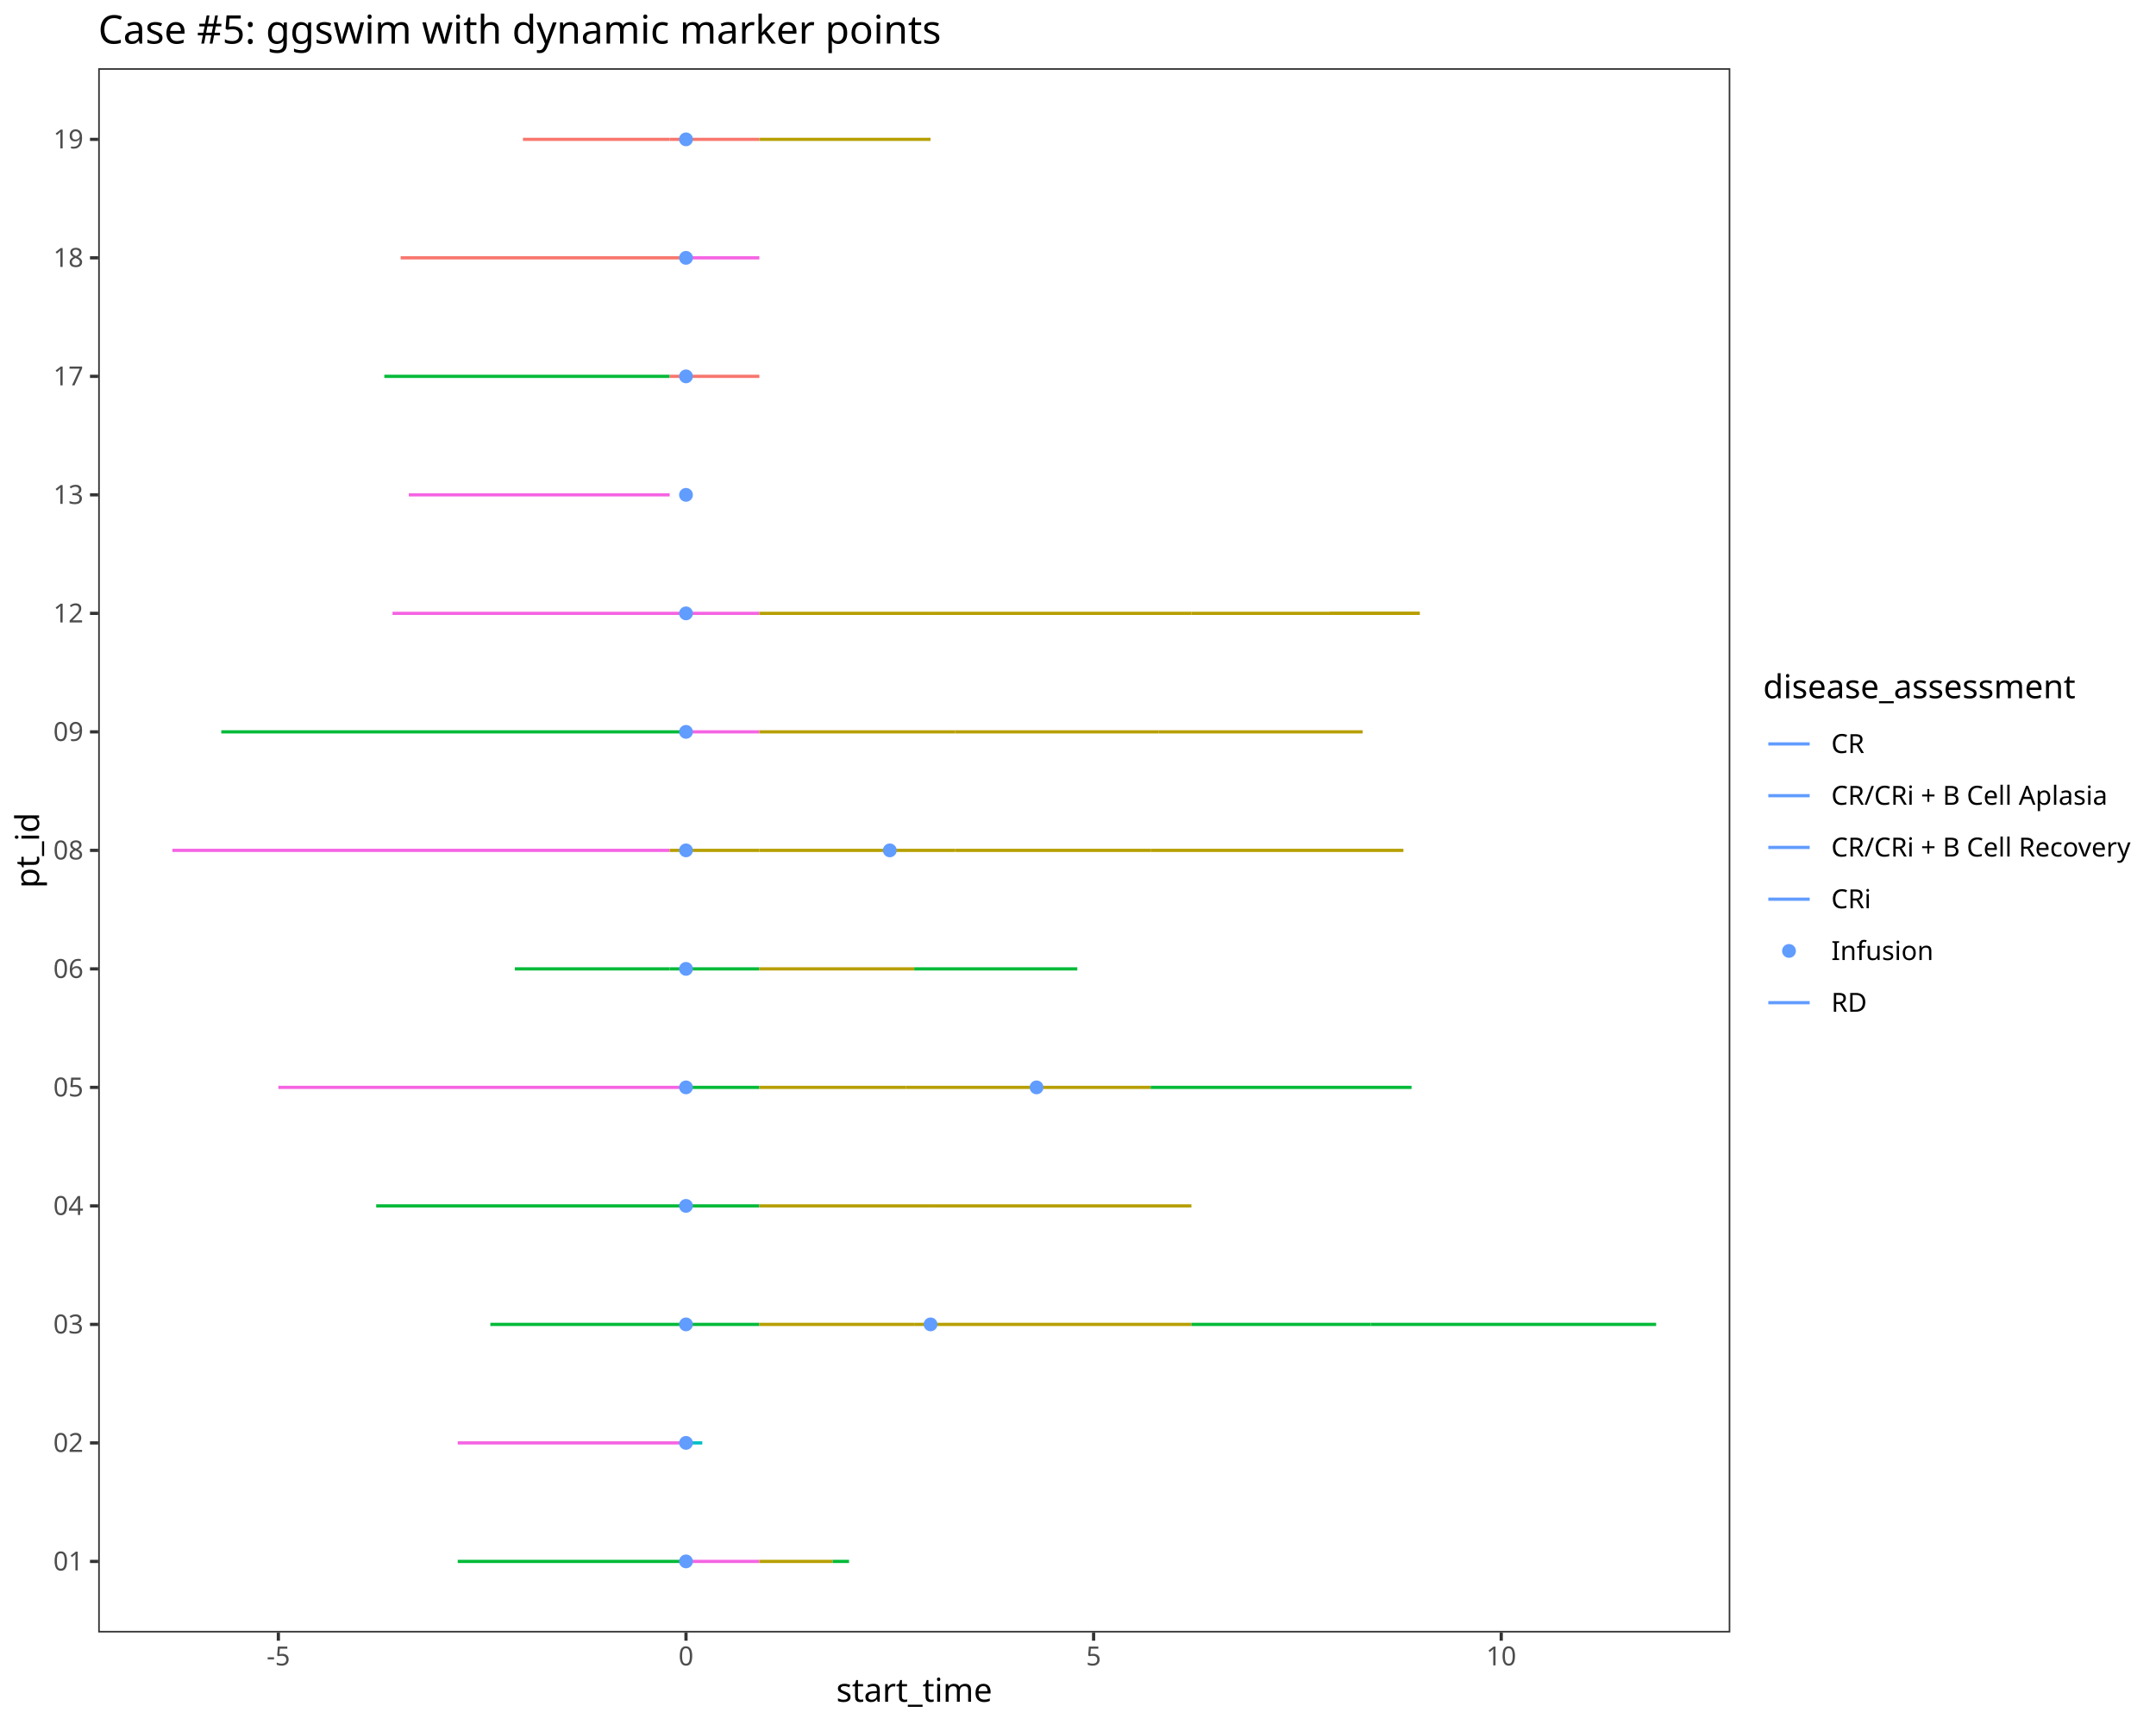
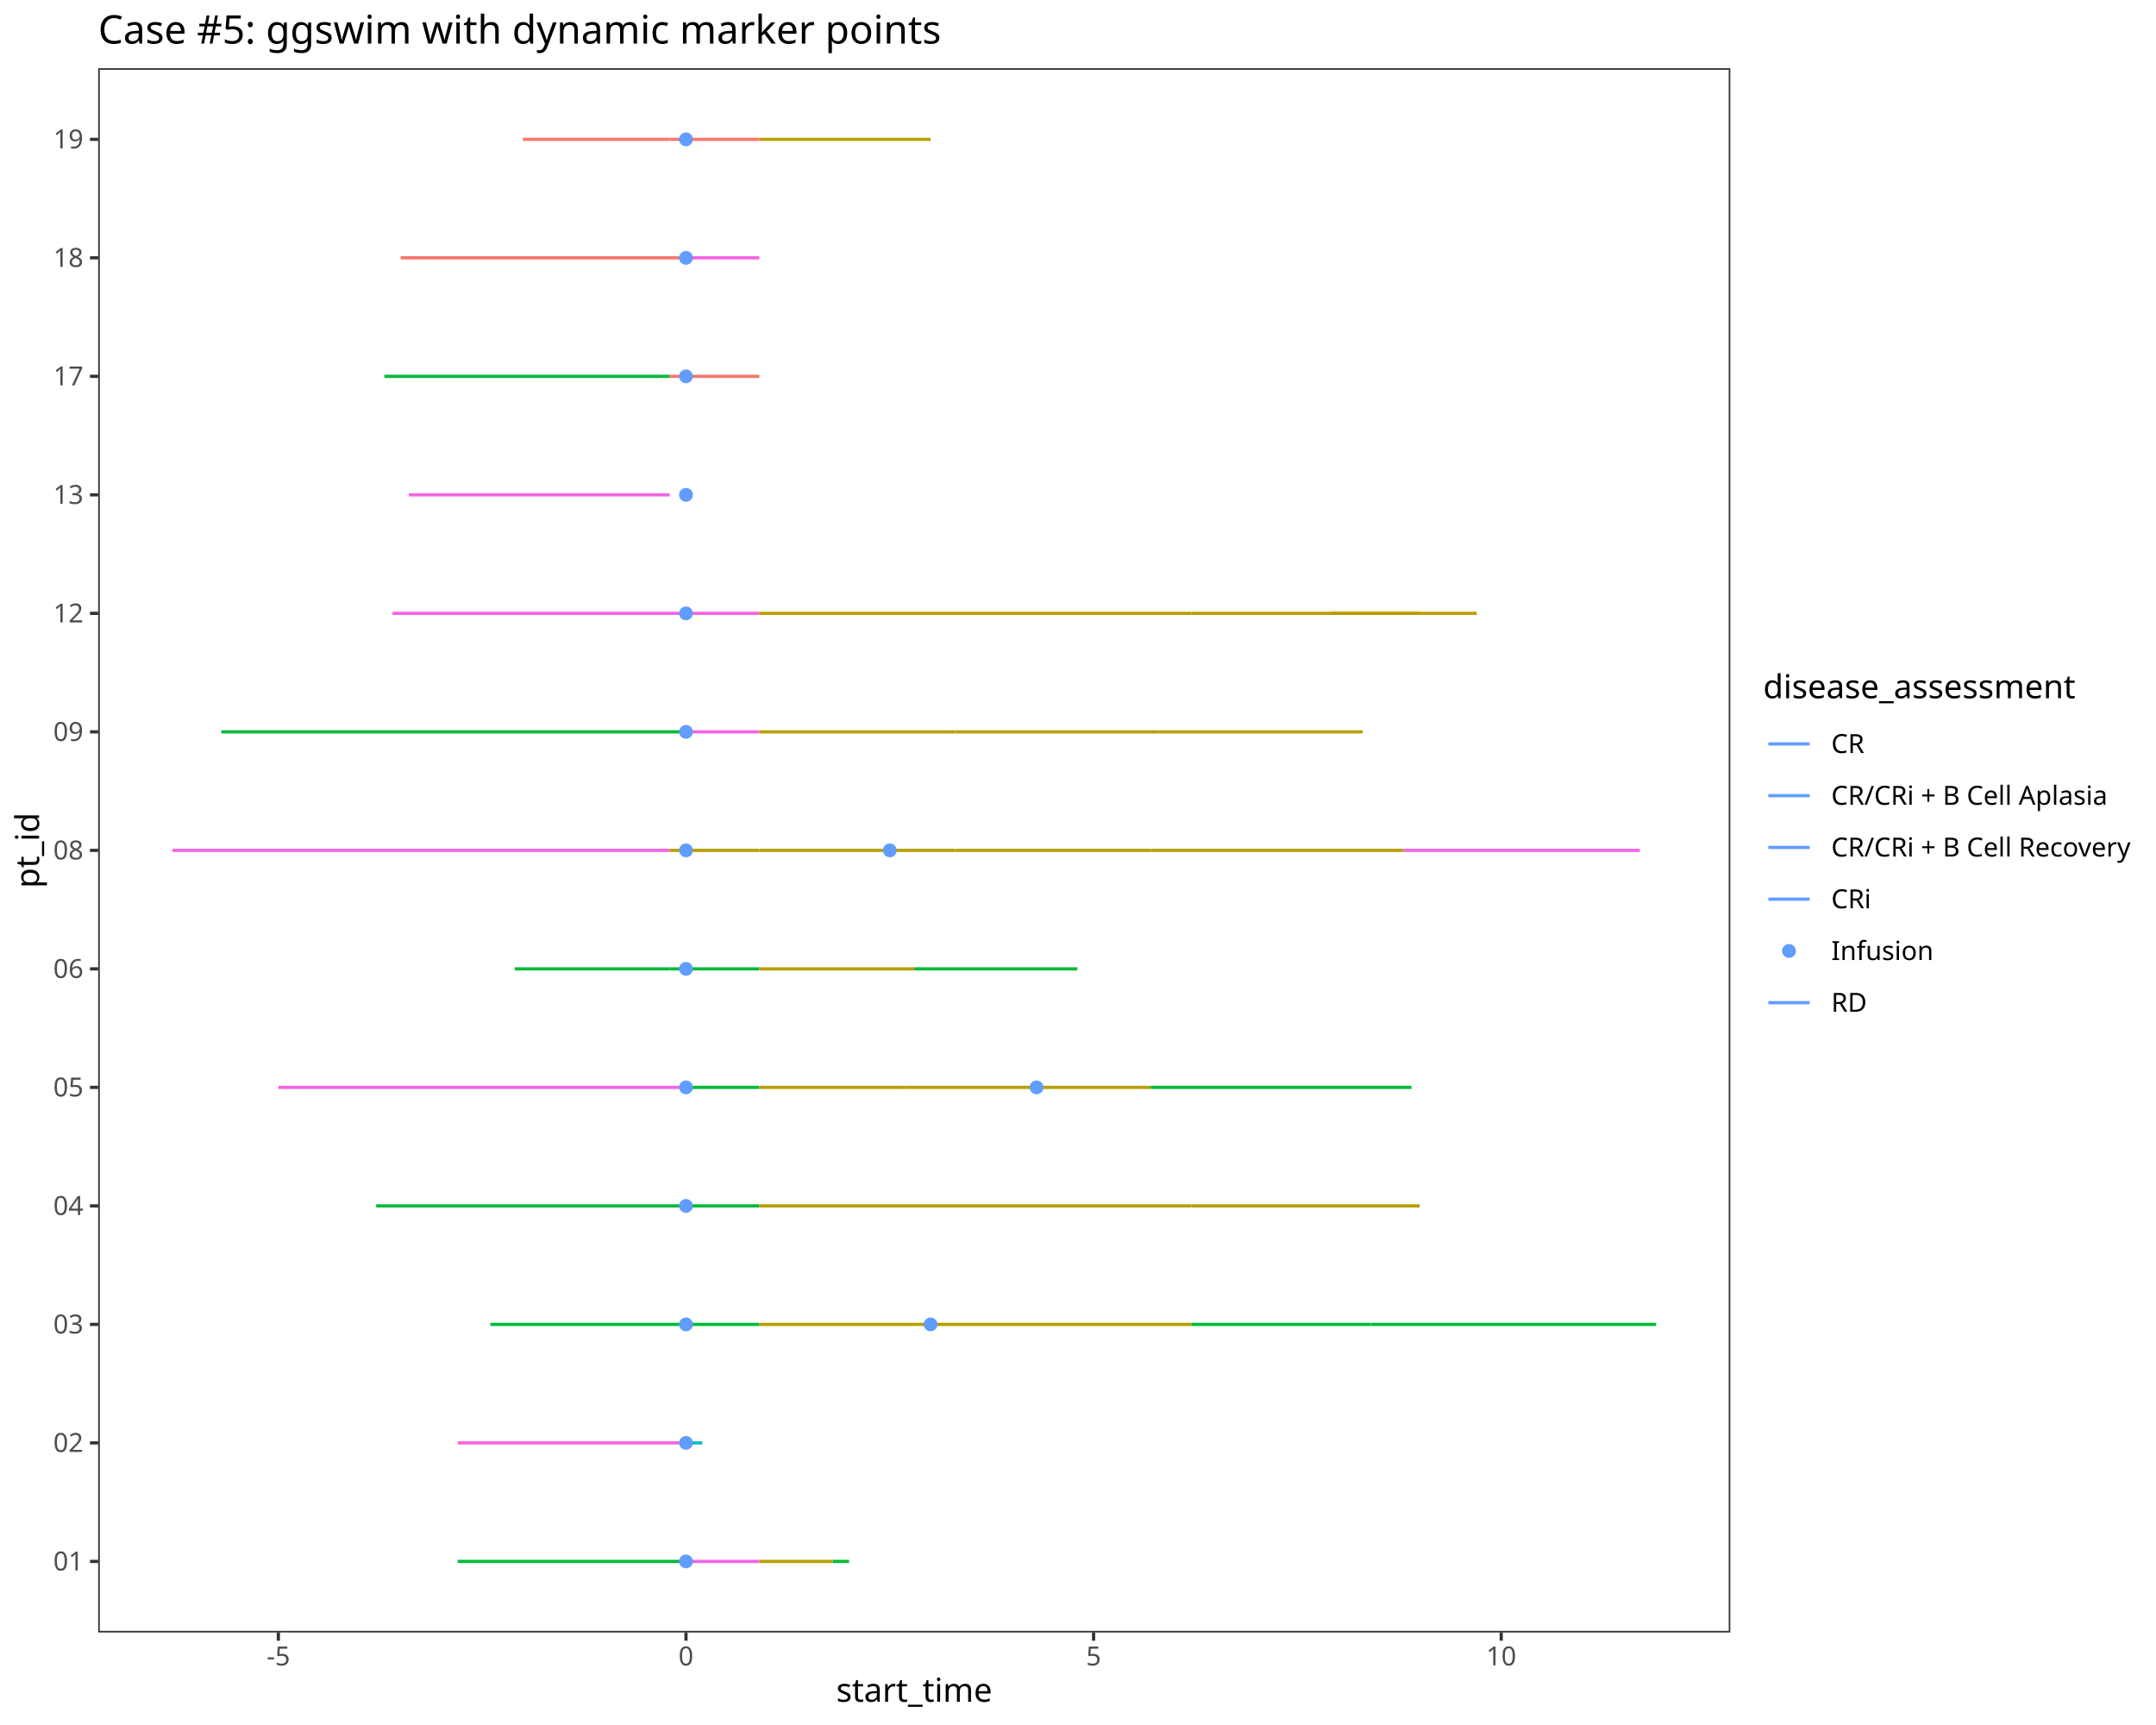
<svg xmlns="http://www.w3.org/2000/svg" class="svglite" data-engine-version="2.0" width="720.00pt" height="576.00pt" viewBox="0 0 720.00 576.00">
  <defs>
    <style type="text/css">
    .svglite line, .svglite polyline, .svglite polygon, .svglite path, .svglite rect, .svglite circle {
      fill: none;
      stroke: #000000;
      stroke-linecap: round;
      stroke-linejoin: round;
      stroke-miterlimit: 10.00;
    }
  </style>
  </defs>
  <rect width="100%" height="100%" style="stroke: none; fill: #FFFFFF;" />
  <defs>
    <clipPath id="cpMC4wMHw3MjAuMDB8MC4wMHw1NzYuMDA=">
      <rect x="0.00" y="0.00" width="720.00" height="576.00" />
    </clipPath>
  </defs>
  <g clip-path="url(#cpMC4wMHw3MjAuMDB8MC4wMHw1NzYuMDA=)">
    <rect x="0.00" y="0.00" width="720.00" height="576.00" style="stroke-width: 1.07; stroke: #FFFFFF; fill: #FFFFFF;" />
  </g>
  <defs>
    <clipPath id="cpMzIuNzl8NTc3Ljg0fDIyLjc4fDU0NS4xMQ==">
      <rect x="32.79" y="22.78" width="545.05" height="522.33" />
    </clipPath>
  </defs>
  <g clip-path="url(#cpMzIuNzl8NTc3Ljg0fDIyLjc4fDU0NS4xMQ==)">
    <rect x="32.79" y="22.78" width="545.05" height="522.33" style="stroke-width: 1.07; stroke: none; fill: #FFFFFF;" />
    <line x1="152.86" y1="521.37" x2="229.09" y2="521.37" style="stroke-width: 1.07; stroke: #00BA38; stroke-linecap: butt;" />
    <line x1="229.09" y1="521.37" x2="253.59" y2="521.37" style="stroke-width: 1.07; stroke: #F564E3; stroke-linecap: butt;" />
    <line x1="253.59" y1="521.37" x2="278.09" y2="521.37" style="stroke-width: 1.07; stroke: #B79F00; stroke-linecap: butt;" />
    <line x1="278.09" y1="521.37" x2="283.54" y2="521.37" style="stroke-width: 1.07; stroke: #00BA38; stroke-linecap: butt;" />
    <line x1="152.86" y1="481.80" x2="229.09" y2="481.80" style="stroke-width: 1.07; stroke: #F564E3; stroke-linecap: butt;" />
    <line x1="229.09" y1="481.80" x2="234.53" y2="481.80" style="stroke-width: 1.07; stroke: #00BFC4; stroke-linecap: butt;" />
    <line x1="163.75" y1="442.23" x2="229.09" y2="442.23" style="stroke-width: 1.07; stroke: #00BA38; stroke-linecap: butt;" />
    <line x1="229.09" y1="442.23" x2="253.59" y2="442.23" style="stroke-width: 1.07; stroke: #00BA38; stroke-linecap: butt;" />
    <line x1="253.59" y1="442.23" x2="305.32" y2="442.23" style="stroke-width: 1.07; stroke: #B79F00; stroke-linecap: butt;" />
    <line x1="305.32" y1="442.23" x2="397.88" y2="442.23" style="stroke-width: 1.07; stroke: #B79F00; stroke-linecap: butt;" />
    <line x1="397.88" y1="442.23" x2="457.78" y2="442.23" style="stroke-width: 1.07; stroke: #00BA38; stroke-linecap: butt;" />
    <line x1="457.78" y1="442.23" x2="553.07" y2="442.23" style="stroke-width: 1.07; stroke: #00BA38; stroke-linecap: butt;" />
    <line x1="553.07" y1="442.23" x2="553.07" y2="442.23" style="stroke-width: 1.07; stroke: #00BA38; stroke-linecap: butt;" />
    <line x1="125.63" y1="402.66" x2="229.09" y2="402.66" style="stroke-width: 1.07; stroke: #00BA38; stroke-linecap: butt;" />
    <line x1="229.09" y1="402.66" x2="253.59" y2="402.66" style="stroke-width: 1.07; stroke: #00BA38; stroke-linecap: butt;" />
    <line x1="253.59" y1="402.66" x2="310.76" y2="402.66" style="stroke-width: 1.07; stroke: #B79F00; stroke-linecap: butt;" />
    <line x1="310.76" y1="402.66" x2="397.88" y2="402.66" style="stroke-width: 1.07; stroke: #B79F00; stroke-linecap: butt;" />
+     <line x1="397.88" y1="402.66" x2="474.11" y2="402.66" style="stroke-width: 1.07; stroke: #B79F00; stroke-linecap: butt;" />
    <line x1="92.96" y1="363.09" x2="229.09" y2="363.09" style="stroke-width: 1.07; stroke: #F564E3; stroke-linecap: butt;" />
    <line x1="229.09" y1="363.09" x2="253.59" y2="363.09" style="stroke-width: 1.07; stroke: #00BA38; stroke-linecap: butt;" />
    <line x1="253.59" y1="363.09" x2="302.60" y2="363.09" style="stroke-width: 1.07; stroke: #B79F00; stroke-linecap: butt;" />
    <line x1="302.60" y1="363.09" x2="384.27" y2="363.09" style="stroke-width: 1.07; stroke: #B79F00; stroke-linecap: butt;" />
    <line x1="384.27" y1="363.09" x2="471.39" y2="363.09" style="stroke-width: 1.07; stroke: #00BA38; stroke-linecap: butt;" />
    <line x1="171.91" y1="323.52" x2="223.64" y2="323.52" style="stroke-width: 1.07; stroke: #00BA38; stroke-linecap: butt;" />
    <line x1="223.64" y1="323.52" x2="253.59" y2="323.52" style="stroke-width: 1.07; stroke: #00BA38; stroke-linecap: butt;" />
    <line x1="253.59" y1="323.52" x2="305.32" y2="323.52" style="stroke-width: 1.07; stroke: #B79F00; stroke-linecap: butt;" />
    <line x1="305.32" y1="323.52" x2="359.77" y2="323.52" style="stroke-width: 1.07; stroke: #00BA38; stroke-linecap: butt;" />
    <line x1="57.57" y1="283.95" x2="223.64" y2="283.95" style="stroke-width: 1.07; stroke: #F564E3; stroke-linecap: butt;" />
    <line x1="223.64" y1="283.95" x2="253.59" y2="283.95" style="stroke-width: 1.07; stroke: #B79F00; stroke-linecap: butt;" />
    <line x1="253.59" y1="283.95" x2="318.93" y2="283.95" style="stroke-width: 1.07; stroke: #B79F00; stroke-linecap: butt;" />
    <line x1="318.93" y1="283.95" x2="384.27" y2="283.95" style="stroke-width: 1.07; stroke: #B79F00; stroke-linecap: butt;" />
    <line x1="384.27" y1="283.95" x2="468.67" y2="283.95" style="stroke-width: 1.07; stroke: #B79F00; stroke-linecap: butt;" />
+     <line x1="468.67" y1="283.95" x2="547.62" y2="283.95" style="stroke-width: 1.07; stroke: #F564E3; stroke-linecap: butt;" />
    <line x1="73.90" y1="244.38" x2="229.09" y2="244.38" style="stroke-width: 1.07; stroke: #00BA38; stroke-linecap: butt;" />
    <line x1="229.09" y1="244.38" x2="253.59" y2="244.38" style="stroke-width: 1.07; stroke: #F564E3; stroke-linecap: butt;" />
    <line x1="253.59" y1="244.38" x2="318.93" y2="244.38" style="stroke-width: 1.07; stroke: #B79F00; stroke-linecap: butt;" />
    <line x1="318.93" y1="244.38" x2="386.99" y2="244.38" style="stroke-width: 1.07; stroke: #B79F00; stroke-linecap: butt;" />
    <line x1="386.99" y1="244.38" x2="455.06" y2="244.38" style="stroke-width: 1.07; stroke: #B79F00; stroke-linecap: butt;" />
    <line x1="131.08" y1="204.81" x2="229.09" y2="204.81" style="stroke-width: 1.07; stroke: #F564E3; stroke-linecap: butt;" />
    <line x1="229.09" y1="204.81" x2="253.59" y2="204.81" style="stroke-width: 1.07; stroke: #F564E3; stroke-linecap: butt;" />
    <line x1="253.59" y1="204.81" x2="310.76" y2="204.81" style="stroke-width: 1.07; stroke: #B79F00; stroke-linecap: butt;" />
    <line x1="310.76" y1="204.81" x2="397.88" y2="204.81" style="stroke-width: 1.07; stroke: #B79F00; stroke-linecap: butt;" />
    <line x1="397.88" y1="204.81" x2="474.11" y2="204.81" style="stroke-width: 1.07; stroke: #B79F00; stroke-linecap: butt;" />
    <line x1="474.11" y1="204.81" x2="444.17" y2="204.81" style="stroke-width: 1.07; stroke: #B79F00; stroke-linecap: butt;" />
+     <line x1="444.17" y1="204.81" x2="493.17" y2="204.81" style="stroke-width: 1.07; stroke: #B79F00; stroke-linecap: butt;" />
    <line x1="136.52" y1="165.24" x2="223.64" y2="165.24" style="stroke-width: 1.07; stroke: #F564E3; stroke-linecap: butt;" />
    <line x1="128.35" y1="125.67" x2="223.64" y2="125.67" style="stroke-width: 1.07; stroke: #00BA38; stroke-linecap: butt;" />
    <line x1="223.64" y1="125.67" x2="253.59" y2="125.67" style="stroke-width: 1.07; stroke: #F8766D; stroke-linecap: butt;" />
    <line x1="133.80" y1="86.10" x2="229.09" y2="86.10" style="stroke-width: 1.07; stroke: #F8766D; stroke-linecap: butt;" />
    <line x1="229.09" y1="86.10" x2="253.59" y2="86.10" style="stroke-width: 1.07; stroke: #F564E3; stroke-linecap: butt;" />
    <line x1="174.64" y1="46.53" x2="223.64" y2="46.53" style="stroke-width: 1.07; stroke: #F8766D; stroke-linecap: butt;" />
    <line x1="223.64" y1="46.53" x2="253.59" y2="46.53" style="stroke-width: 1.07; stroke: #F8766D; stroke-linecap: butt;" />
    <line x1="253.59" y1="46.53" x2="310.76" y2="46.53" style="stroke-width: 1.07; stroke: #B79F00; stroke-linecap: butt;" />
    <circle cx="229.09" cy="521.37" r="1.95" style="stroke-width: 0.71; stroke: #619CFF; fill: #619CFF;" />
    <circle cx="229.09" cy="481.80" r="1.95" style="stroke-width: 0.71; stroke: #619CFF; fill: #619CFF;" />
    <circle cx="229.09" cy="442.23" r="1.95" style="stroke-width: 0.71; stroke: #619CFF; fill: #619CFF;" />
    <circle cx="310.76" cy="442.23" r="1.95" style="stroke-width: 0.71; stroke: #619CFF; fill: #619CFF;" />
    <circle cx="229.09" cy="402.66" r="1.95" style="stroke-width: 0.71; stroke: #619CFF; fill: #619CFF;" />
    <circle cx="229.09" cy="363.09" r="1.95" style="stroke-width: 0.71; stroke: #619CFF; fill: #619CFF;" />
    <circle cx="346.16" cy="363.09" r="1.95" style="stroke-width: 0.71; stroke: #619CFF; fill: #619CFF;" />
    <circle cx="229.09" cy="323.52" r="1.95" style="stroke-width: 0.71; stroke: #619CFF; fill: #619CFF;" />
    <circle cx="229.09" cy="283.95" r="1.95" style="stroke-width: 0.71; stroke: #619CFF; fill: #619CFF;" />
    <circle cx="297.15" cy="283.95" r="1.95" style="stroke-width: 0.71; stroke: #619CFF; fill: #619CFF;" />
    <circle cx="229.09" cy="244.38" r="1.95" style="stroke-width: 0.71; stroke: #619CFF; fill: #619CFF;" />
    <circle cx="229.09" cy="204.81" r="1.95" style="stroke-width: 0.71; stroke: #619CFF; fill: #619CFF;" />
    <circle cx="229.09" cy="165.24" r="1.95" style="stroke-width: 0.71; stroke: #619CFF; fill: #619CFF;" />
    <circle cx="229.09" cy="125.67" r="1.95" style="stroke-width: 0.71; stroke: #619CFF; fill: #619CFF;" />
    <circle cx="229.09" cy="86.10" r="1.95" style="stroke-width: 0.71; stroke: #619CFF; fill: #619CFF;" />
    <circle cx="229.09" cy="46.53" r="1.95" style="stroke-width: 0.71; stroke: #619CFF; fill: #619CFF;" />
    <rect x="32.79" y="22.78" width="545.05" height="522.33" style="stroke-width: 1.07; stroke: #333333;" />
  </g>
  <g clip-path="url(#cpMC4wMHw3MjAuMDB8MC4wMHw1NzYuMDA=)">
    <text x="27.86" y="524.40" text-anchor="end" style="font-size: 8.80px; fill: #4D4D4D; font-family: sans;" textLength="9.79px" lengthAdjust="spacingAndGlyphs">01</text>
    <text x="27.86" y="484.83" text-anchor="end" style="font-size: 8.80px; fill: #4D4D4D; font-family: sans;" textLength="9.79px" lengthAdjust="spacingAndGlyphs">02</text>
    <text x="27.86" y="445.26" text-anchor="end" style="font-size: 8.80px; fill: #4D4D4D; font-family: sans;" textLength="9.79px" lengthAdjust="spacingAndGlyphs">03</text>
    <text x="27.86" y="405.69" text-anchor="end" style="font-size: 8.80px; fill: #4D4D4D; font-family: sans;" textLength="9.79px" lengthAdjust="spacingAndGlyphs">04</text>
    <text x="27.86" y="366.12" text-anchor="end" style="font-size: 8.80px; fill: #4D4D4D; font-family: sans;" textLength="9.79px" lengthAdjust="spacingAndGlyphs">05</text>
    <text x="27.86" y="326.55" text-anchor="end" style="font-size: 8.80px; fill: #4D4D4D; font-family: sans;" textLength="9.79px" lengthAdjust="spacingAndGlyphs">06</text>
    <text x="27.86" y="286.98" text-anchor="end" style="font-size: 8.80px; fill: #4D4D4D; font-family: sans;" textLength="9.79px" lengthAdjust="spacingAndGlyphs">08</text>
    <text x="27.86" y="247.41" text-anchor="end" style="font-size: 8.80px; fill: #4D4D4D; font-family: sans;" textLength="9.79px" lengthAdjust="spacingAndGlyphs">09</text>
    <text x="27.86" y="207.84" text-anchor="end" style="font-size: 8.80px; fill: #4D4D4D; font-family: sans;" textLength="9.79px" lengthAdjust="spacingAndGlyphs">12</text>
    <text x="27.86" y="168.26" text-anchor="end" style="font-size: 8.80px; fill: #4D4D4D; font-family: sans;" textLength="9.79px" lengthAdjust="spacingAndGlyphs">13</text>
    <text x="27.86" y="128.69" text-anchor="end" style="font-size: 8.80px; fill: #4D4D4D; font-family: sans;" textLength="9.79px" lengthAdjust="spacingAndGlyphs">17</text>
    <text x="27.86" y="89.12" text-anchor="end" style="font-size: 8.80px; fill: #4D4D4D; font-family: sans;" textLength="9.79px" lengthAdjust="spacingAndGlyphs">18</text>
    <text x="27.86" y="49.55" text-anchor="end" style="font-size: 8.80px; fill: #4D4D4D; font-family: sans;" textLength="9.79px" lengthAdjust="spacingAndGlyphs">19</text>
    <polyline points="30.05,521.37 32.79,521.37 " style="stroke-width: 1.07; stroke: #333333; stroke-linecap: butt;" />
    <polyline points="30.05,481.80 32.79,481.80 " style="stroke-width: 1.07; stroke: #333333; stroke-linecap: butt;" />
    <polyline points="30.05,442.23 32.79,442.23 " style="stroke-width: 1.07; stroke: #333333; stroke-linecap: butt;" />
    <polyline points="30.05,402.66 32.79,402.66 " style="stroke-width: 1.07; stroke: #333333; stroke-linecap: butt;" />
    <polyline points="30.05,363.09 32.79,363.09 " style="stroke-width: 1.07; stroke: #333333; stroke-linecap: butt;" />
    <polyline points="30.05,323.52 32.79,323.52 " style="stroke-width: 1.07; stroke: #333333; stroke-linecap: butt;" />
    <polyline points="30.05,283.95 32.79,283.95 " style="stroke-width: 1.07; stroke: #333333; stroke-linecap: butt;" />
    <polyline points="30.05,244.38 32.79,244.38 " style="stroke-width: 1.07; stroke: #333333; stroke-linecap: butt;" />
    <polyline points="30.05,204.81 32.79,204.81 " style="stroke-width: 1.07; stroke: #333333; stroke-linecap: butt;" />
    <polyline points="30.05,165.24 32.79,165.24 " style="stroke-width: 1.07; stroke: #333333; stroke-linecap: butt;" />
    <polyline points="30.05,125.67 32.79,125.67 " style="stroke-width: 1.07; stroke: #333333; stroke-linecap: butt;" />
    <polyline points="30.05,86.10 32.79,86.10 " style="stroke-width: 1.07; stroke: #333333; stroke-linecap: butt;" />
    <polyline points="30.05,46.53 32.79,46.53 " style="stroke-width: 1.07; stroke: #333333; stroke-linecap: butt;" />
    <polyline points="92.96,547.85 92.96,545.11 " style="stroke-width: 1.07; stroke: #333333; stroke-linecap: butt;" />
    <polyline points="229.09,547.85 229.09,545.11 " style="stroke-width: 1.07; stroke: #333333; stroke-linecap: butt;" />
    <polyline points="365.21,547.85 365.21,545.11 " style="stroke-width: 1.07; stroke: #333333; stroke-linecap: butt;" />
    <polyline points="501.34,547.85 501.34,545.11 " style="stroke-width: 1.07; stroke: #333333; stroke-linecap: butt;" />
    <text x="92.96" y="556.10" text-anchor="middle" style="font-size: 8.80px; fill: #4D4D4D; font-family: sans;" textLength="7.82px" lengthAdjust="spacingAndGlyphs">-5</text>
    <text x="229.09" y="556.10" text-anchor="middle" style="font-size: 8.80px; fill: #4D4D4D; font-family: sans;" textLength="4.89px" lengthAdjust="spacingAndGlyphs">0</text>
    <text x="365.21" y="556.10" text-anchor="middle" style="font-size: 8.80px; fill: #4D4D4D; font-family: sans;" textLength="4.89px" lengthAdjust="spacingAndGlyphs">5</text>
    <text x="501.34" y="556.10" text-anchor="middle" style="font-size: 8.80px; fill: #4D4D4D; font-family: sans;" textLength="9.79px" lengthAdjust="spacingAndGlyphs">10</text>
    <text x="305.32" y="568.24" text-anchor="middle" style="font-size: 11.00px; font-family: sans;" textLength="48.30px" lengthAdjust="spacingAndGlyphs">start_time</text>
    <text transform="translate(13.05,283.95) rotate(-90)" text-anchor="middle" style="font-size: 11.00px; font-family: sans;" textLength="23.85px" lengthAdjust="spacingAndGlyphs">pt_id</text>
    <rect x="588.80" y="224.44" width="125.72" height="119.01" style="stroke-width: 1.07; stroke: none; fill: #FFFFFF;" />
    <text x="588.80" y="233.15" style="font-size: 11.00px; font-family: sans;" textLength="102.76px" lengthAdjust="spacingAndGlyphs">disease_assessment</text>
    <rect x="588.80" y="239.77" width="17.28" height="17.28" style="stroke-width: 1.07; stroke: none; fill: #FFFFFF;" />
    <line x1="590.53" y1="248.41" x2="604.35" y2="248.41" style="stroke-width: 1.07; stroke: #619CFF; stroke-linecap: butt;" />
    <rect x="588.80" y="257.05" width="17.28" height="17.28" style="stroke-width: 1.07; stroke: none; fill: #FFFFFF;" />
    <line x1="590.53" y1="265.69" x2="604.35" y2="265.69" style="stroke-width: 1.07; stroke: #619CFF; stroke-linecap: butt;" />
    <rect x="588.80" y="274.33" width="17.28" height="17.28" style="stroke-width: 1.07; stroke: none; fill: #FFFFFF;" />
    <line x1="590.53" y1="282.97" x2="604.35" y2="282.97" style="stroke-width: 1.07; stroke: #619CFF; stroke-linecap: butt;" />
    <rect x="588.80" y="291.61" width="17.28" height="17.28" style="stroke-width: 1.07; stroke: none; fill: #FFFFFF;" />
    <line x1="590.53" y1="300.25" x2="604.35" y2="300.25" style="stroke-width: 1.07; stroke: #619CFF; stroke-linecap: butt;" />
    <rect x="588.80" y="308.89" width="17.28" height="17.28" style="stroke-width: 1.07; stroke: none; fill: #FFFFFF;" />
    <circle cx="597.44" cy="317.53" r="1.95" style="stroke-width: 0.71; stroke: #619CFF; fill: #619CFF;" />
    <rect x="588.80" y="326.17" width="17.28" height="17.28" style="stroke-width: 1.07; stroke: none; fill: #FFFFFF;" />
    <line x1="590.53" y1="334.81" x2="604.35" y2="334.81" style="stroke-width: 1.07; stroke: #619CFF; stroke-linecap: butt;" />
    <text x="611.56" y="251.44" style="font-size: 8.80px; font-family: sans;" textLength="12.71px" lengthAdjust="spacingAndGlyphs">CR</text>
    <text x="611.56" y="268.72" style="font-size: 8.80px; font-family: sans;" textLength="94.64px" lengthAdjust="spacingAndGlyphs">CR/CRi + B Cell Aplasia</text>
    <text x="611.56" y="286.00" style="font-size: 8.80px; font-family: sans;" textLength="102.96px" lengthAdjust="spacingAndGlyphs">CR/CRi + B Cell Recovery</text>
    <text x="611.56" y="303.28" style="font-size: 8.80px; font-family: sans;" textLength="14.67px" lengthAdjust="spacingAndGlyphs">CRi</text>
    <text x="611.56" y="320.56" style="font-size: 8.80px; font-family: sans;" textLength="30.82px" lengthAdjust="spacingAndGlyphs">Infusion</text>
    <text x="611.56" y="337.84" style="font-size: 8.80px; font-family: sans;" textLength="12.71px" lengthAdjust="spacingAndGlyphs">RD</text>
    <text x="32.79" y="14.56" style="font-size: 13.20px; font-family: sans;" textLength="264.88px" lengthAdjust="spacingAndGlyphs">Case #5: ggswim with dynamic marker points</text>
  </g>
</svg>
